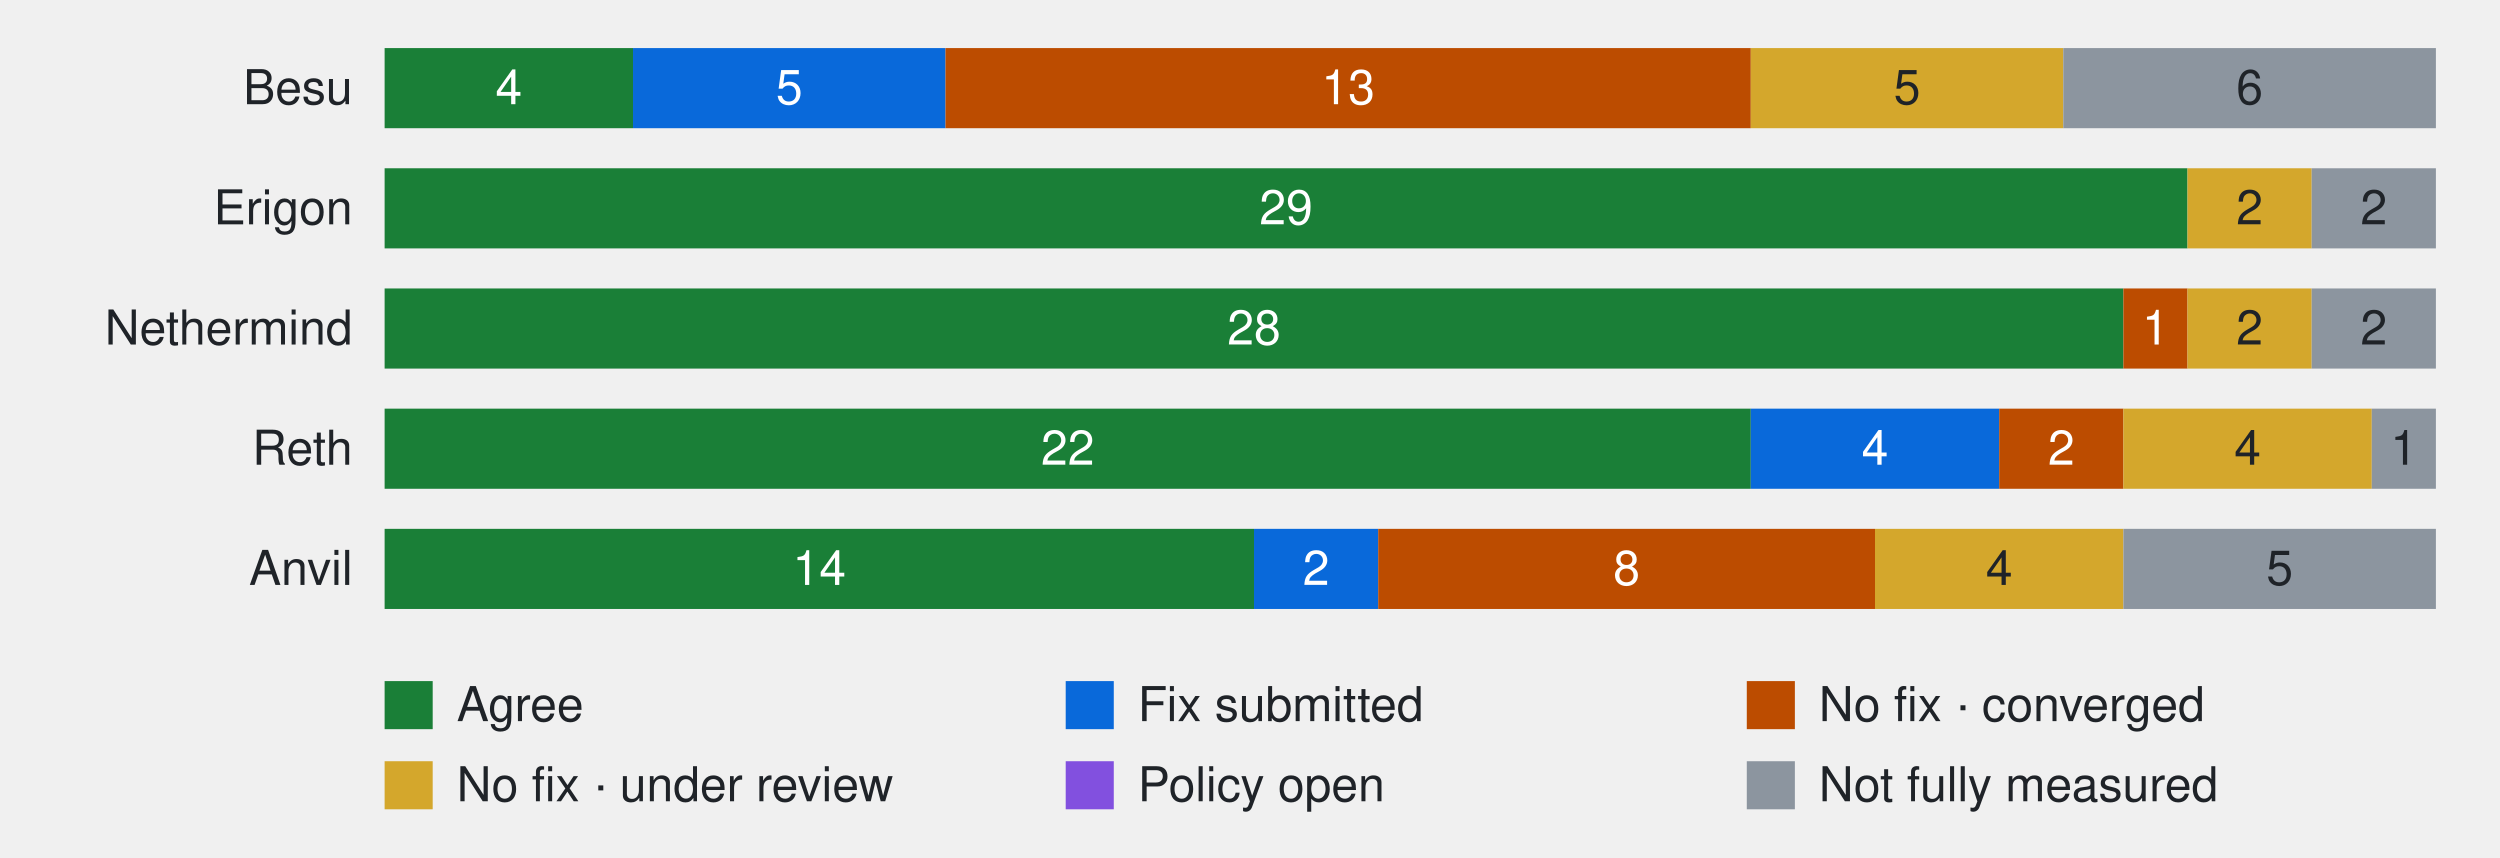
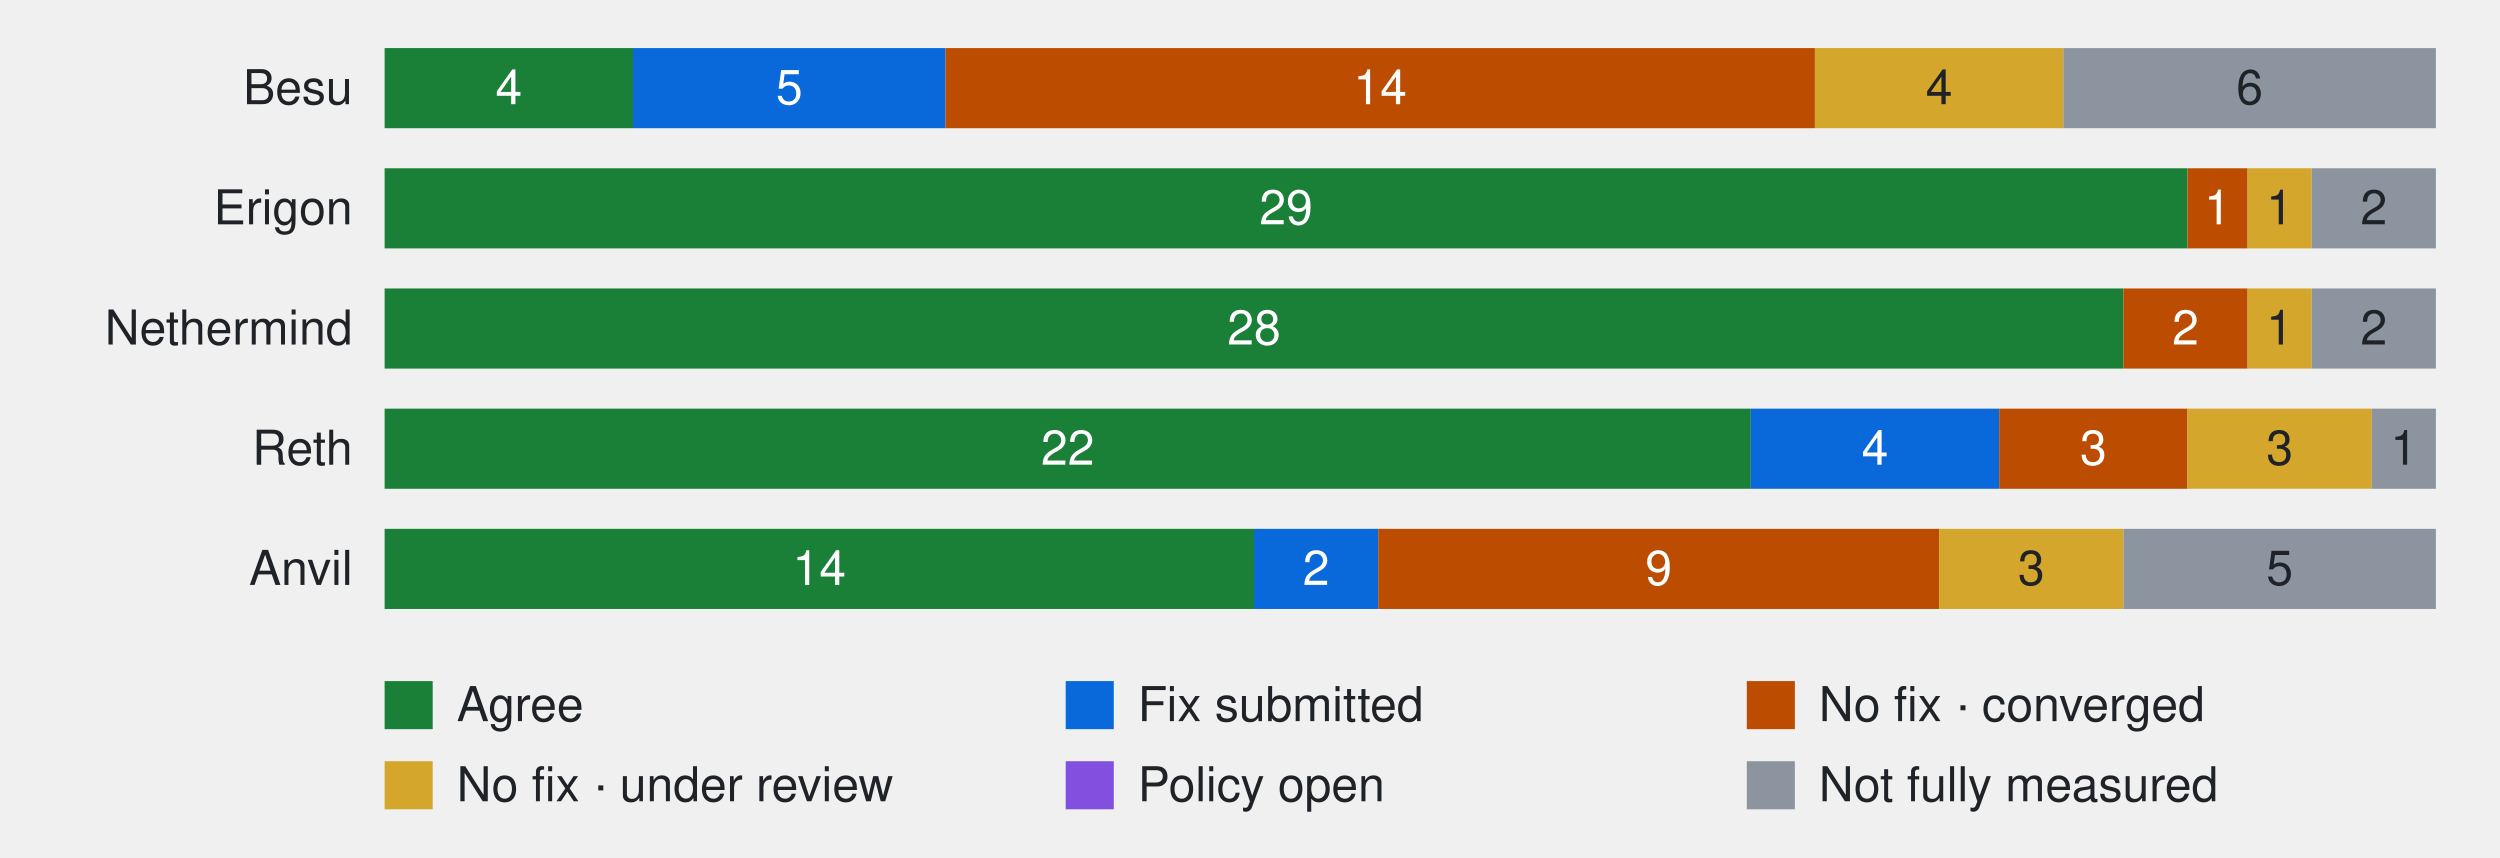
<svg xmlns="http://www.w3.org/2000/svg" width="624" height="214" viewBox="0 0 624 214" role="img" aria-labelledby="title">
  <style>text{font-family:-apple-system,BlinkMacSystemFont,"Segoe UI",Helvetica,Arial,sans-serif;font-size:12px}.label{fill:#1f2328}@media (prefers-color-scheme:dark){.label{fill:#e6edf3}}</style>
  <text class="label" x="88" y="26" text-anchor="end">Besu</text>
  <rect x="96" y="12" width="62" height="20" fill="#1a7f37" />
  <text x="127" y="26" text-anchor="middle" fill="#ffffff">4</text>
  <rect x="158" y="12" width="78" height="20" fill="#0969da" />
  <text x="197" y="26" text-anchor="middle" fill="#ffffff">5</text>
-   <rect x="236" y="12" width="201" height="20" fill="#bc4c00" />
-   <text x="336.5" y="26" text-anchor="middle" fill="#ffffff">13</text>
-   <rect x="437" y="12" width="78" height="20" fill="#d4a72c" />
-   <text x="476" y="26" text-anchor="middle" fill="#1f2328">5</text>
+   <rect x="236" y="12" width="217" height="20" fill="#bc4c00" />
+   <text x="344.5" y="26" text-anchor="middle" fill="#ffffff">14</text>
+   <rect x="453" y="12" width="62" height="20" fill="#d4a72c" />
+   <text x="484" y="26" text-anchor="middle" fill="#1f2328">4</text>
  <rect x="515" y="12" width="93" height="20" fill="#8c959f" />
  <text x="561.5" y="26" text-anchor="middle" fill="#1f2328">6</text>
  <text class="label" x="88" y="56" text-anchor="end">Erigon</text>
  <rect x="96" y="42" width="450" height="20" fill="#1a7f37" />
  <text x="321" y="56" text-anchor="middle" fill="#ffffff">29</text>
-   <rect x="546" y="42" width="31" height="20" fill="#d4a72c" />
-   <text x="561.5" y="56" text-anchor="middle" fill="#1f2328">2</text>
+   <rect x="546" y="42" width="15" height="20" fill="#bc4c00" />
+   <text x="553.5" y="56" text-anchor="middle" fill="#ffffff">1</text>
+   <rect x="561" y="42" width="16" height="20" fill="#d4a72c" />
+   <text x="569" y="56" text-anchor="middle" fill="#1f2328">1</text>
  <rect x="577" y="42" width="31" height="20" fill="#8c959f" />
  <text x="592.5" y="56" text-anchor="middle" fill="#1f2328">2</text>
  <text class="label" x="88" y="86" text-anchor="end">Nethermind</text>
  <rect x="96" y="72" width="434" height="20" fill="#1a7f37" />
  <text x="313" y="86" text-anchor="middle" fill="#ffffff">28</text>
-   <rect x="530" y="72" width="16" height="20" fill="#bc4c00" />
-   <text x="538" y="86" text-anchor="middle" fill="#ffffff">1</text>
-   <rect x="546" y="72" width="31" height="20" fill="#d4a72c" />
-   <text x="561.5" y="86" text-anchor="middle" fill="#1f2328">2</text>
+   <rect x="530" y="72" width="31" height="20" fill="#bc4c00" />
+   <text x="545.5" y="86" text-anchor="middle" fill="#ffffff">2</text>
+   <rect x="561" y="72" width="16" height="20" fill="#d4a72c" />
+   <text x="569" y="86" text-anchor="middle" fill="#1f2328">1</text>
  <rect x="577" y="72" width="31" height="20" fill="#8c959f" />
  <text x="592.5" y="86" text-anchor="middle" fill="#1f2328">2</text>
  <text class="label" x="88" y="116" text-anchor="end">Reth</text>
  <rect x="96" y="102" width="341" height="20" fill="#1a7f37" />
  <text x="266.5" y="116" text-anchor="middle" fill="#ffffff">22</text>
  <rect x="437" y="102" width="62" height="20" fill="#0969da" />
  <text x="468" y="116" text-anchor="middle" fill="#ffffff">4</text>
-   <rect x="499" y="102" width="31" height="20" fill="#bc4c00" />
-   <text x="514.5" y="116" text-anchor="middle" fill="#ffffff">2</text>
-   <rect x="530" y="102" width="62" height="20" fill="#d4a72c" />
-   <text x="561" y="116" text-anchor="middle" fill="#1f2328">4</text>
+   <rect x="499" y="102" width="47" height="20" fill="#bc4c00" />
+   <text x="522.5" y="116" text-anchor="middle" fill="#ffffff">3</text>
+   <rect x="546" y="102" width="46" height="20" fill="#d4a72c" />
+   <text x="569" y="116" text-anchor="middle" fill="#1f2328">3</text>
  <rect x="592" y="102" width="16" height="20" fill="#8c959f" />
  <text x="600" y="116" text-anchor="middle" fill="#1f2328">1</text>
  <text class="label" x="88" y="146" text-anchor="end">Anvil</text>
  <rect x="96" y="132" width="217" height="20" fill="#1a7f37" />
  <text x="204.5" y="146" text-anchor="middle" fill="#ffffff">14</text>
  <rect x="313" y="132" width="31" height="20" fill="#0969da" />
  <text x="328.5" y="146" text-anchor="middle" fill="#ffffff">2</text>
-   <rect x="344" y="132" width="124" height="20" fill="#bc4c00" />
-   <text x="406" y="146" text-anchor="middle" fill="#ffffff">8</text>
-   <rect x="468" y="132" width="62" height="20" fill="#d4a72c" />
-   <text x="499" y="146" text-anchor="middle" fill="#1f2328">4</text>
+   <rect x="344" y="132" width="140" height="20" fill="#bc4c00" />
+   <text x="414" y="146" text-anchor="middle" fill="#ffffff">9</text>
+   <rect x="484" y="132" width="46" height="20" fill="#d4a72c" />
+   <text x="507" y="146" text-anchor="middle" fill="#1f2328">3</text>
  <rect x="530" y="132" width="78" height="20" fill="#8c959f" />
  <text x="569" y="146" text-anchor="middle" fill="#1f2328">5</text>
  <rect x="96" y="170" width="12" height="12" fill="#1a7f37" />
  <text class="label" x="114" y="180">Agree</text>
  <rect x="266" y="170" width="12" height="12" fill="#0969da" />
  <text class="label" x="284" y="180">Fix submitted</text>
  <rect x="436" y="170" width="12" height="12" fill="#bc4c00" />
  <text class="label" x="454" y="180">No fix · converged</text>
  <rect x="96" y="190" width="12" height="12" fill="#d4a72c" />
  <text class="label" x="114" y="200">No fix · under review</text>
  <rect x="266" y="190" width="12" height="12" fill="#8250df" />
  <text class="label" x="284" y="200">Policy open</text>
  <rect x="436" y="190" width="12" height="12" fill="#8c959f" />
  <text class="label" x="454" y="200">Not fully measured</text>
</svg>
